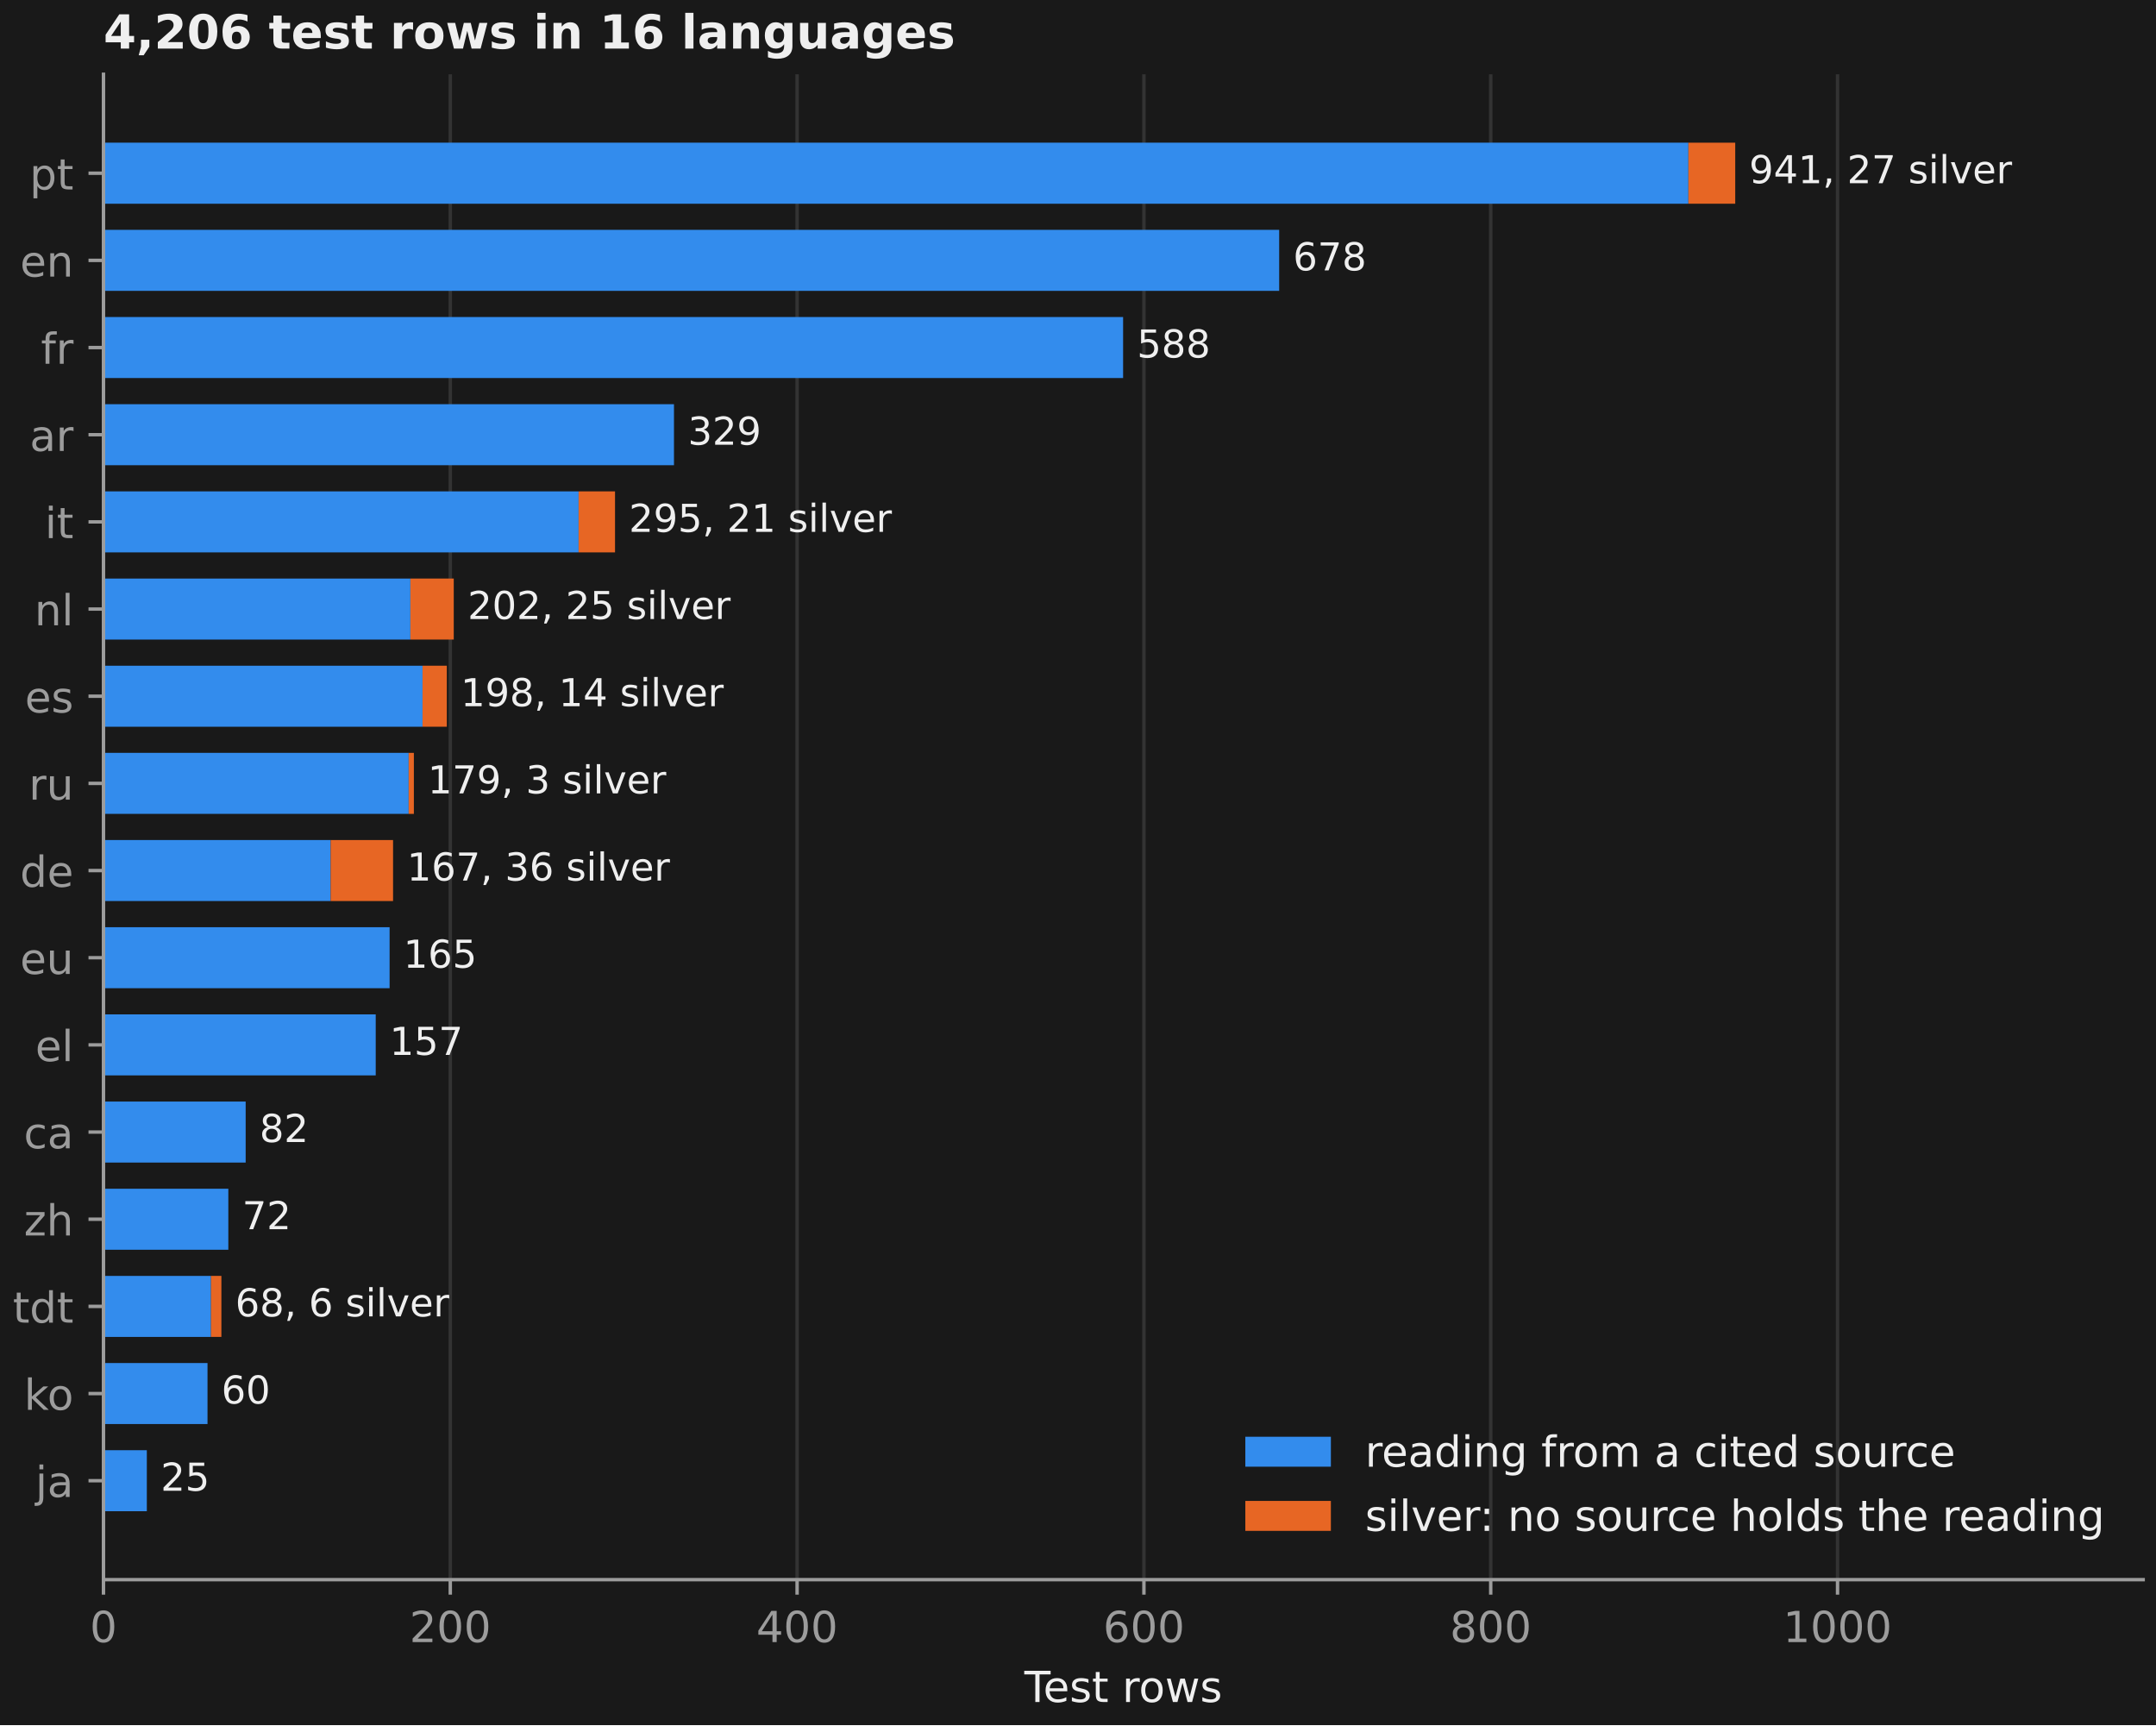
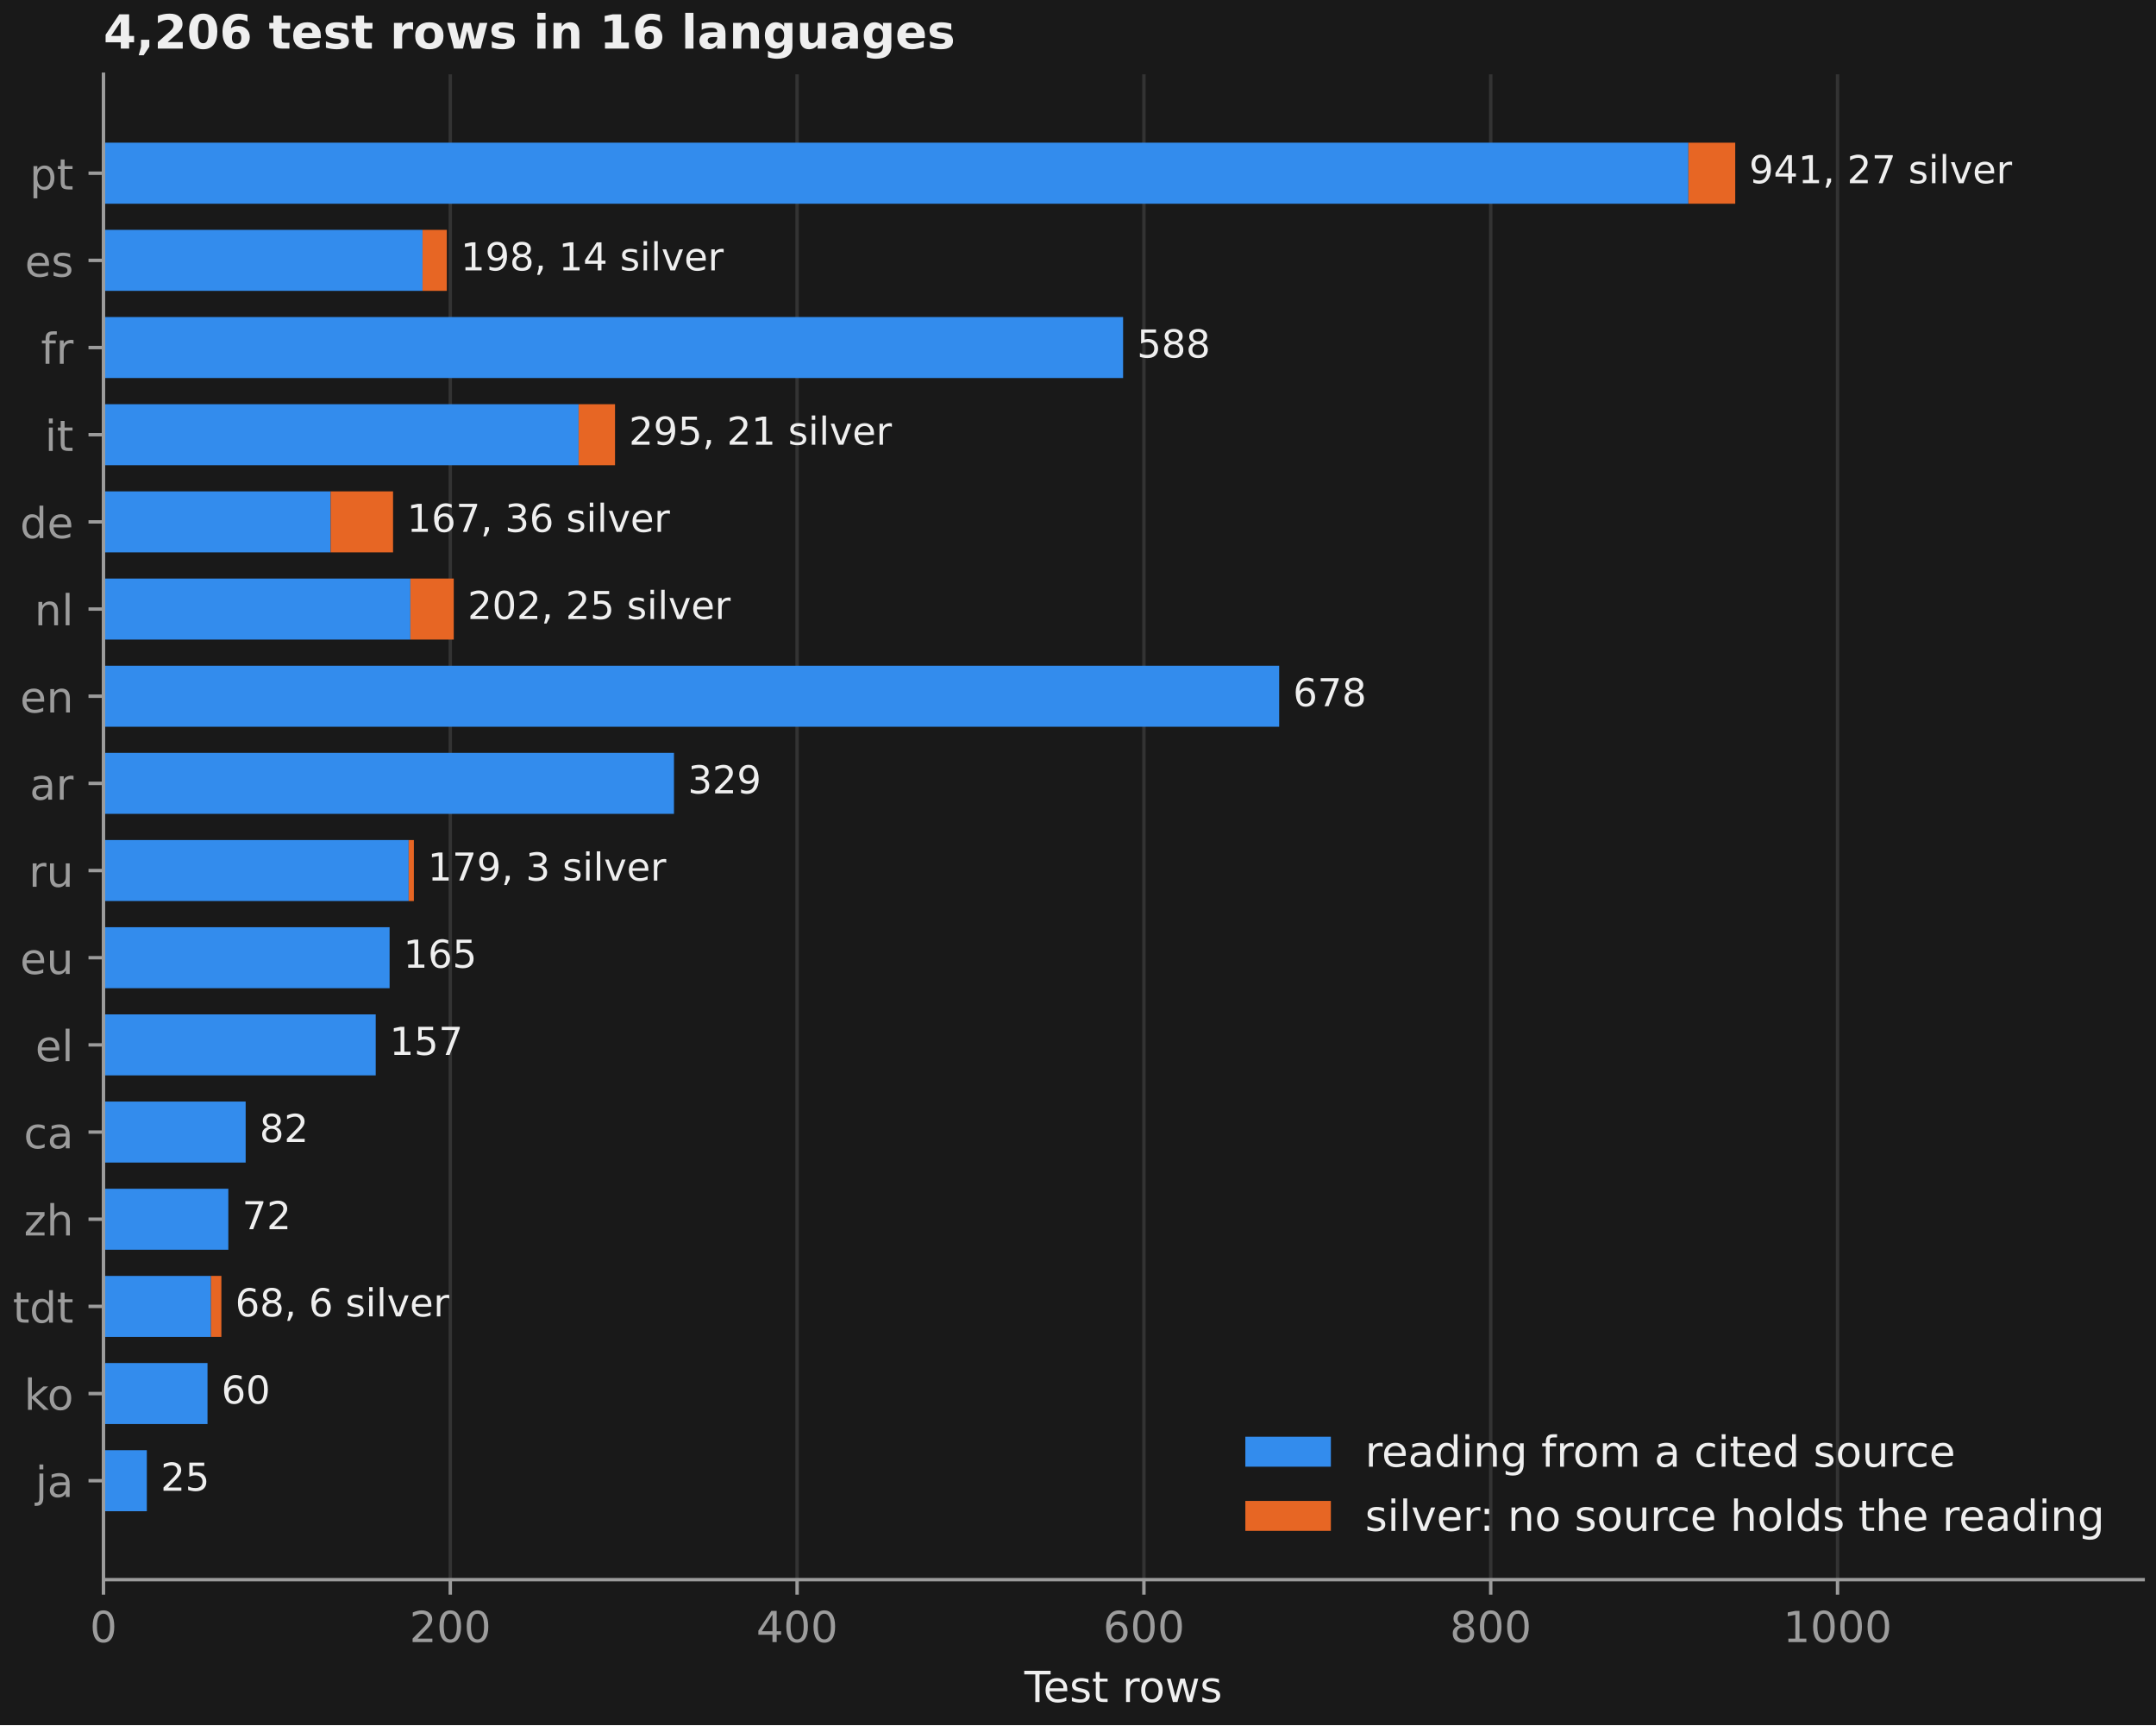
<svg xmlns="http://www.w3.org/2000/svg" xmlns:xlink="http://www.w3.org/1999/xlink" width="504pt" height="403.2pt" viewBox="0 0 504 403.2" version="1.1">
  <defs>
    <style type="text/css">*{stroke-linejoin: round; stroke-linecap: butt}</style>
  </defs>
  <g id="figure_1">
    <g id="patch_1">
      <path d="M 0 403.2  L 504 403.2  L 504 0  L 0 0  z " style="fill: #191919" />
    </g>
    <g id="axes_1">
      <g id="patch_2">
        <path d="M 24.189 369.2  L 501 369.2  L 501 17.359  L 24.189 17.359  z " style="fill: #191919" />
      </g>
      <g id="matplotlib.axis_1">
        <g id="xtick_1">
          <g id="line2d_1">
            <path d="M 24.189 369.2  L 24.189 17.359  " clip-path="url(#paf723ce318)" style="fill: none; stroke: #333333; stroke-width: 0.8; stroke-linecap: square" />
          </g>
          <g id="line2d_2">
            <defs>
              <path id="mc3cc2e16f8" d="M 0 0  L 0 3.5  " style="stroke: #9c9c9c; stroke-width: 0.8" />
            </defs>
            <g>
              <use xlink:href="#mc3cc2e16f8" x="24.189" y="369.2" style="fill: #9c9c9c; stroke: #9c9c9c; stroke-width: 0.8" />
            </g>
          </g>
          <g id="text_1">
            <text style="font-size: 10px; font-family: 'DejaVu Sans', 'Bitstream Vera Sans', 'Computer Modern Sans Serif', 'Lucida Grande', 'Verdana', 'Geneva', 'Lucid', 'Arial', 'Helvetica', 'Avant Garde', sans-serif; text-anchor: middle; fill: #9c9c9c" x="24.189" y="383.797" transform="rotate(-0 24.1893 383.7974)">0</text>
          </g>
        </g>
        <g id="xtick_2">
          <g id="line2d_3">
            <path d="M 105.262 369.2  L 105.262 17.359  " clip-path="url(#paf723ce318)" style="fill: none; stroke: #333333; stroke-width: 0.8; stroke-linecap: square" />
          </g>
          <g id="line2d_4">
            <g>
              <use xlink:href="#mc3cc2e16f8" x="105.262" y="369.2" style="fill: #9c9c9c; stroke: #9c9c9c; stroke-width: 0.8" />
            </g>
          </g>
          <g id="text_2">
            <text style="font-size: 10px; font-family: 'DejaVu Sans', 'Bitstream Vera Sans', 'Computer Modern Sans Serif', 'Lucida Grande', 'Verdana', 'Geneva', 'Lucid', 'Arial', 'Helvetica', 'Avant Garde', sans-serif; text-anchor: middle; fill: #9c9c9c" x="105.262" y="383.797" transform="rotate(-0 105.2623 383.7974)">200</text>
          </g>
        </g>
        <g id="xtick_3">
          <g id="line2d_5">
            <path d="M 186.335 369.2  L 186.335 17.359  " clip-path="url(#paf723ce318)" style="fill: none; stroke: #333333; stroke-width: 0.8; stroke-linecap: square" />
          </g>
          <g id="line2d_6">
            <g>
              <use xlink:href="#mc3cc2e16f8" x="186.335" y="369.2" style="fill: #9c9c9c; stroke: #9c9c9c; stroke-width: 0.8" />
            </g>
          </g>
          <g id="text_3">
            <text style="font-size: 10px; font-family: 'DejaVu Sans', 'Bitstream Vera Sans', 'Computer Modern Sans Serif', 'Lucida Grande', 'Verdana', 'Geneva', 'Lucid', 'Arial', 'Helvetica', 'Avant Garde', sans-serif; text-anchor: middle; fill: #9c9c9c" x="186.335" y="383.797" transform="rotate(-0 186.3353 383.7974)">400</text>
          </g>
        </g>
        <g id="xtick_4">
          <g id="line2d_7">
            <path d="M 267.408 369.2  L 267.408 17.359  " clip-path="url(#paf723ce318)" style="fill: none; stroke: #333333; stroke-width: 0.8; stroke-linecap: square" />
          </g>
          <g id="line2d_8">
            <g>
              <use xlink:href="#mc3cc2e16f8" x="267.408" y="369.2" style="fill: #9c9c9c; stroke: #9c9c9c; stroke-width: 0.8" />
            </g>
          </g>
          <g id="text_4">
            <text style="font-size: 10px; font-family: 'DejaVu Sans', 'Bitstream Vera Sans', 'Computer Modern Sans Serif', 'Lucida Grande', 'Verdana', 'Geneva', 'Lucid', 'Arial', 'Helvetica', 'Avant Garde', sans-serif; text-anchor: middle; fill: #9c9c9c" x="267.408" y="383.797" transform="rotate(-0 267.4082 383.7974)">600</text>
          </g>
        </g>
        <g id="xtick_5">
          <g id="line2d_9">
            <path d="M 348.481 369.2  L 348.481 17.359  " clip-path="url(#paf723ce318)" style="fill: none; stroke: #333333; stroke-width: 0.8; stroke-linecap: square" />
          </g>
          <g id="line2d_10">
            <g>
              <use xlink:href="#mc3cc2e16f8" x="348.481" y="369.2" style="fill: #9c9c9c; stroke: #9c9c9c; stroke-width: 0.8" />
            </g>
          </g>
          <g id="text_5">
            <text style="font-size: 10px; font-family: 'DejaVu Sans', 'Bitstream Vera Sans', 'Computer Modern Sans Serif', 'Lucida Grande', 'Verdana', 'Geneva', 'Lucid', 'Arial', 'Helvetica', 'Avant Garde', sans-serif; text-anchor: middle; fill: #9c9c9c" x="348.481" y="383.797" transform="rotate(-0 348.4812 383.7974)">800</text>
          </g>
        </g>
        <g id="xtick_6">
          <g id="line2d_11">
            <path d="M 429.554 369.2  L 429.554 17.359  " clip-path="url(#paf723ce318)" style="fill: none; stroke: #333333; stroke-width: 0.8; stroke-linecap: square" />
          </g>
          <g id="line2d_12">
            <g>
              <use xlink:href="#mc3cc2e16f8" x="429.554" y="369.2" style="fill: #9c9c9c; stroke: #9c9c9c; stroke-width: 0.8" />
            </g>
          </g>
          <g id="text_6">
            <text style="font-size: 10px; font-family: 'DejaVu Sans', 'Bitstream Vera Sans', 'Computer Modern Sans Serif', 'Lucida Grande', 'Verdana', 'Geneva', 'Lucid', 'Arial', 'Helvetica', 'Avant Garde', sans-serif; text-anchor: middle; fill: #9c9c9c" x="429.554" y="383.797" transform="rotate(-0 429.5542 383.7974)">1000</text>
          </g>
        </g>
        <g id="text_7">
          <text style="font-size: 10px; font-family: 'DejaVu Sans', 'Bitstream Vera Sans', 'Computer Modern Sans Serif', 'Lucida Grande', 'Verdana', 'Geneva', 'Lucid', 'Arial', 'Helvetica', 'Avant Garde', sans-serif; text-anchor: middle; fill: #efefef" x="262.595" y="397.797" transform="rotate(-0 262.5945 397.7974)">Test rows</text>
        </g>
      </g>
      <g id="matplotlib.axis_2">
        <g id="ytick_1">
          <g id="line2d_13">
            <defs>
              <path id="m61c7a5ba7b" d="M 0 0  L -3.5 0  " style="stroke: #9c9c9c; stroke-width: 0.8" />
            </defs>
            <g>
              <use xlink:href="#m61c7a5ba7b" x="24.189" y="346.076" style="fill: #9c9c9c; stroke: #9c9c9c; stroke-width: 0.8" />
            </g>
          </g>
          <g id="text_8">
            <text style="font-size: 10px; font-family: 'DejaVu Sans', 'Bitstream Vera Sans', 'Computer Modern Sans Serif', 'Lucida Grande', 'Verdana', 'Geneva', 'Lucid', 'Arial', 'Helvetica', 'Avant Garde', sans-serif; text-anchor: end; fill: #9c9c9c" x="17.189" y="349.876" transform="rotate(-0 17.1893 349.8757)">ja</text>
          </g>
        </g>
        <g id="ytick_2">
          <g id="line2d_14">
            <g>
              <use xlink:href="#m61c7a5ba7b" x="24.189" y="325.703" style="fill: #9c9c9c; stroke: #9c9c9c; stroke-width: 0.8" />
            </g>
          </g>
          <g id="text_9">
            <text style="font-size: 10px; font-family: 'DejaVu Sans', 'Bitstream Vera Sans', 'Computer Modern Sans Serif', 'Lucida Grande', 'Verdana', 'Geneva', 'Lucid', 'Arial', 'Helvetica', 'Avant Garde', sans-serif; text-anchor: end; fill: #9c9c9c" x="17.189" y="329.503" transform="rotate(-0 17.1893 329.5027)">ko</text>
          </g>
        </g>
        <g id="ytick_3">
          <g id="line2d_15">
            <g>
              <use xlink:href="#m61c7a5ba7b" x="24.189" y="305.33" style="fill: #9c9c9c; stroke: #9c9c9c; stroke-width: 0.8" />
            </g>
          </g>
          <g id="text_10">
            <text style="font-size: 10px; font-family: 'DejaVu Sans', 'Bitstream Vera Sans', 'Computer Modern Sans Serif', 'Lucida Grande', 'Verdana', 'Geneva', 'Lucid', 'Arial', 'Helvetica', 'Avant Garde', sans-serif; text-anchor: end; fill: #9c9c9c" x="17.189" y="309.13" transform="rotate(-0 17.1893 309.1297)">tdt</text>
          </g>
        </g>
        <g id="ytick_4">
          <g id="line2d_16">
            <g>
              <use xlink:href="#m61c7a5ba7b" x="24.189" y="284.958" style="fill: #9c9c9c; stroke: #9c9c9c; stroke-width: 0.8" />
            </g>
          </g>
          <g id="text_11">
            <text style="font-size: 10px; font-family: 'DejaVu Sans', 'Bitstream Vera Sans', 'Computer Modern Sans Serif', 'Lucida Grande', 'Verdana', 'Geneva', 'Lucid', 'Arial', 'Helvetica', 'Avant Garde', sans-serif; text-anchor: end; fill: #9c9c9c" x="17.189" y="288.757" transform="rotate(-0 17.1893 288.7567)">zh</text>
          </g>
        </g>
        <g id="ytick_5">
          <g id="line2d_17">
            <g>
              <use xlink:href="#m61c7a5ba7b" x="24.189" y="264.585" style="fill: #9c9c9c; stroke: #9c9c9c; stroke-width: 0.8" />
            </g>
          </g>
          <g id="text_12">
            <text style="font-size: 10px; font-family: 'DejaVu Sans', 'Bitstream Vera Sans', 'Computer Modern Sans Serif', 'Lucida Grande', 'Verdana', 'Geneva', 'Lucid', 'Arial', 'Helvetica', 'Avant Garde', sans-serif; text-anchor: end; fill: #9c9c9c" x="17.189" y="268.383" transform="rotate(-0 17.1893 268.3834)">ca</text>
          </g>
        </g>
        <g id="ytick_6">
          <g id="line2d_18">
            <g>
              <use xlink:href="#m61c7a5ba7b" x="24.189" y="244.212" style="fill: #9c9c9c; stroke: #9c9c9c; stroke-width: 0.8" />
            </g>
          </g>
          <g id="text_13">
            <text style="font-size: 10px; font-family: 'DejaVu Sans', 'Bitstream Vera Sans', 'Computer Modern Sans Serif', 'Lucida Grande', 'Verdana', 'Geneva', 'Lucid', 'Arial', 'Helvetica', 'Avant Garde', sans-serif; text-anchor: end; fill: #9c9c9c" x="17.189" y="248.011" transform="rotate(-0 17.1893 248.0108)">el</text>
          </g>
        </g>
        <g id="ytick_7">
          <g id="line2d_19">
            <g>
              <use xlink:href="#m61c7a5ba7b" x="24.189" y="223.839" style="fill: #9c9c9c; stroke: #9c9c9c; stroke-width: 0.8" />
            </g>
          </g>
          <g id="text_14">
            <text style="font-size: 10px; font-family: 'DejaVu Sans', 'Bitstream Vera Sans', 'Computer Modern Sans Serif', 'Lucida Grande', 'Verdana', 'Geneva', 'Lucid', 'Arial', 'Helvetica', 'Avant Garde', sans-serif; text-anchor: end; fill: #9c9c9c" x="17.189" y="227.637" transform="rotate(-0 17.1893 227.6374)">eu</text>
          </g>
        </g>
        <g id="ytick_8">
          <g id="line2d_20">
            <g>
              <use xlink:href="#m61c7a5ba7b" x="24.189" y="203.466" style="fill: #9c9c9c; stroke: #9c9c9c; stroke-width: 0.8" />
            </g>
          </g>
          <g id="text_15">
-             <text style="font-size: 10px; font-family: 'DejaVu Sans', 'Bitstream Vera Sans', 'Computer Modern Sans Serif', 'Lucida Grande', 'Verdana', 'Geneva', 'Lucid', 'Arial', 'Helvetica', 'Avant Garde', sans-serif; text-anchor: end; fill: #9c9c9c" x="17.189" y="207.265" transform="rotate(-0 17.1893 207.2648)">de</text>
+             <text style="font-size: 10px; font-family: 'DejaVu Sans', 'Bitstream Vera Sans', 'Computer Modern Sans Serif', 'Lucida Grande', 'Verdana', 'Geneva', 'Lucid', 'Arial', 'Helvetica', 'Avant Garde', sans-serif; text-anchor: end; fill: #9c9c9c" x="17.189" y="207.264" transform="rotate(-0 17.1893 207.2645)">ru</text>
          </g>
        </g>
        <g id="ytick_9">
          <g id="line2d_21">
            <g>
              <use xlink:href="#m61c7a5ba7b" x="24.189" y="183.093" style="fill: #9c9c9c; stroke: #9c9c9c; stroke-width: 0.8" />
            </g>
          </g>
          <g id="text_16">
-             <text style="font-size: 10px; font-family: 'DejaVu Sans', 'Bitstream Vera Sans', 'Computer Modern Sans Serif', 'Lucida Grande', 'Verdana', 'Geneva', 'Lucid', 'Arial', 'Helvetica', 'Avant Garde', sans-serif; text-anchor: end; fill: #9c9c9c" x="17.189" y="186.891" transform="rotate(-0 17.1893 186.8915)">ru</text>
+             <text style="font-size: 10px; font-family: 'DejaVu Sans', 'Bitstream Vera Sans', 'Computer Modern Sans Serif', 'Lucida Grande', 'Verdana', 'Geneva', 'Lucid', 'Arial', 'Helvetica', 'Avant Garde', sans-serif; text-anchor: end; fill: #9c9c9c" x="17.189" y="186.891" transform="rotate(-0 17.1893 186.8915)">ar</text>
          </g>
        </g>
        <g id="ytick_10">
          <g id="line2d_22">
            <g>
              <use xlink:href="#m61c7a5ba7b" x="24.189" y="162.72" style="fill: #9c9c9c; stroke: #9c9c9c; stroke-width: 0.8" />
            </g>
          </g>
          <g id="text_17">
-             <text style="font-size: 10px; font-family: 'DejaVu Sans', 'Bitstream Vera Sans', 'Computer Modern Sans Serif', 'Lucida Grande', 'Verdana', 'Geneva', 'Lucid', 'Arial', 'Helvetica', 'Avant Garde', sans-serif; text-anchor: end; fill: #9c9c9c" x="17.189" y="166.519" transform="rotate(-0 17.1893 166.5185)">es</text>
+             <text style="font-size: 10px; font-family: 'DejaVu Sans', 'Bitstream Vera Sans', 'Computer Modern Sans Serif', 'Lucida Grande', 'Verdana', 'Geneva', 'Lucid', 'Arial', 'Helvetica', 'Avant Garde', sans-serif; text-anchor: end; fill: #9c9c9c" x="17.189" y="166.519" transform="rotate(-0 17.1893 166.5185)">en</text>
          </g>
        </g>
        <g id="ytick_11">
          <g id="line2d_23">
            <g>
              <use xlink:href="#m61c7a5ba7b" x="24.189" y="142.347" style="fill: #9c9c9c; stroke: #9c9c9c; stroke-width: 0.8" />
            </g>
          </g>
          <g id="text_18">
            <text style="font-size: 10px; font-family: 'DejaVu Sans', 'Bitstream Vera Sans', 'Computer Modern Sans Serif', 'Lucida Grande', 'Verdana', 'Geneva', 'Lucid', 'Arial', 'Helvetica', 'Avant Garde', sans-serif; text-anchor: end; fill: #9c9c9c" x="17.189" y="146.146" transform="rotate(-0 17.1893 146.1459)">nl</text>
          </g>
        </g>
        <g id="ytick_12">
          <g id="line2d_24">
            <g>
              <use xlink:href="#m61c7a5ba7b" x="24.189" y="121.974" style="fill: #9c9c9c; stroke: #9c9c9c; stroke-width: 0.8" />
            </g>
          </g>
          <g id="text_19">
-             <text style="font-size: 10px; font-family: 'DejaVu Sans', 'Bitstream Vera Sans', 'Computer Modern Sans Serif', 'Lucida Grande', 'Verdana', 'Geneva', 'Lucid', 'Arial', 'Helvetica', 'Avant Garde', sans-serif; text-anchor: end; fill: #9c9c9c" x="17.189" y="125.773" transform="rotate(-0 17.1893 125.773)">it</text>
+             <text style="font-size: 10px; font-family: 'DejaVu Sans', 'Bitstream Vera Sans', 'Computer Modern Sans Serif', 'Lucida Grande', 'Verdana', 'Geneva', 'Lucid', 'Arial', 'Helvetica', 'Avant Garde', sans-serif; text-anchor: end; fill: #9c9c9c" x="17.189" y="125.773" transform="rotate(-0 17.1893 125.773)">de</text>
          </g>
        </g>
        <g id="ytick_13">
          <g id="line2d_25">
            <g>
              <use xlink:href="#m61c7a5ba7b" x="24.189" y="101.601" style="fill: #9c9c9c; stroke: #9c9c9c; stroke-width: 0.8" />
            </g>
          </g>
          <g id="text_20">
-             <text style="font-size: 10px; font-family: 'DejaVu Sans', 'Bitstream Vera Sans', 'Computer Modern Sans Serif', 'Lucida Grande', 'Verdana', 'Geneva', 'Lucid', 'Arial', 'Helvetica', 'Avant Garde', sans-serif; text-anchor: end; fill: #9c9c9c" x="17.189" y="105.4" transform="rotate(-0 17.1893 105.3996)">ar</text>
+             <text style="font-size: 10px; font-family: 'DejaVu Sans', 'Bitstream Vera Sans', 'Computer Modern Sans Serif', 'Lucida Grande', 'Verdana', 'Geneva', 'Lucid', 'Arial', 'Helvetica', 'Avant Garde', sans-serif; text-anchor: end; fill: #9c9c9c" x="17.189" y="105.4" transform="rotate(-0 17.1893 105.4)">it</text>
          </g>
        </g>
        <g id="ytick_14">
          <g id="line2d_26">
            <g>
              <use xlink:href="#m61c7a5ba7b" x="24.189" y="81.228" style="fill: #9c9c9c; stroke: #9c9c9c; stroke-width: 0.8" />
            </g>
          </g>
          <g id="text_21">
            <text style="font-size: 10px; font-family: 'DejaVu Sans', 'Bitstream Vera Sans', 'Computer Modern Sans Serif', 'Lucida Grande', 'Verdana', 'Geneva', 'Lucid', 'Arial', 'Helvetica', 'Avant Garde', sans-serif; text-anchor: end; fill: #9c9c9c" x="17.189" y="85.027" transform="rotate(-0 17.1893 85.02701)">fr</text>
          </g>
        </g>
        <g id="ytick_15">
          <g id="line2d_27">
            <g>
              <use xlink:href="#m61c7a5ba7b" x="24.189" y="60.855" style="fill: #9c9c9c; stroke: #9c9c9c; stroke-width: 0.8" />
            </g>
          </g>
          <g id="text_22">
-             <text style="font-size: 10px; font-family: 'DejaVu Sans', 'Bitstream Vera Sans', 'Computer Modern Sans Serif', 'Lucida Grande', 'Verdana', 'Geneva', 'Lucid', 'Arial', 'Helvetica', 'Avant Garde', sans-serif; text-anchor: end; fill: #9c9c9c" x="17.189" y="64.654" transform="rotate(-0 17.1893 64.65365)">en</text>
+             <text style="font-size: 10px; font-family: 'DejaVu Sans', 'Bitstream Vera Sans', 'Computer Modern Sans Serif', 'Lucida Grande', 'Verdana', 'Geneva', 'Lucid', 'Arial', 'Helvetica', 'Avant Garde', sans-serif; text-anchor: end; fill: #9c9c9c" x="17.189" y="64.654" transform="rotate(-0 17.1893 64.65365)">es</text>
          </g>
        </g>
        <g id="ytick_16">
          <g id="line2d_28">
            <g>
              <use xlink:href="#m61c7a5ba7b" x="24.189" y="40.482" style="fill: #9c9c9c; stroke: #9c9c9c; stroke-width: 0.8" />
            </g>
          </g>
          <g id="text_23">
            <text style="font-size: 10px; font-family: 'DejaVu Sans', 'Bitstream Vera Sans', 'Computer Modern Sans Serif', 'Lucida Grande', 'Verdana', 'Geneva', 'Lucid', 'Arial', 'Helvetica', 'Avant Garde', sans-serif; text-anchor: end; fill: #9c9c9c" x="17.189" y="44.281" transform="rotate(-0 17.1893 44.28067)">pt</text>
          </g>
        </g>
      </g>
      <g id="patch_3">
        <path d="M 24.189 353.207  L 34.323 353.207  L 34.323 338.946  L 24.189 338.946  z " clip-path="url(#paf723ce318)" style="fill: #338ced" />
      </g>
      <g id="patch_4">
        <path d="M 24.189 332.834  L 48.511 332.834  L 48.511 318.573  L 24.189 318.573  z " clip-path="url(#paf723ce318)" style="fill: #338ced" />
      </g>
      <g id="patch_5">
        <path d="M 24.189 312.461  L 49.322 312.461  L 49.322 298.2  L 24.189 298.2  z " clip-path="url(#paf723ce318)" style="fill: #338ced" />
      </g>
      <g id="patch_6">
        <path d="M 24.189 292.088  L 53.376 292.088  L 53.376 277.827  L 24.189 277.827  z " clip-path="url(#paf723ce318)" style="fill: #338ced" />
      </g>
      <g id="patch_7">
        <path d="M 24.189 271.715  L 57.429 271.715  L 57.429 257.454  L 24.189 257.454  z " clip-path="url(#paf723ce318)" style="fill: #338ced" />
      </g>
      <g id="patch_8">
        <path d="M 24.189 251.342  L 87.832 251.342  L 87.832 237.081  L 24.189 237.081  z " clip-path="url(#paf723ce318)" style="fill: #338ced" />
      </g>
      <g id="patch_9">
        <path d="M 24.189 230.969  L 91.075 230.969  L 91.075 216.708  L 24.189 216.708  z " clip-path="url(#paf723ce318)" style="fill: #338ced" />
      </g>
      <g id="patch_10">
-         <path d="M 24.189 210.596  L 77.292 210.596  L 77.292 196.335  L 24.189 196.335  z " clip-path="url(#paf723ce318)" style="fill: #338ced" />
+         <path d="M 24.189 210.596  L 95.534 210.596  L 95.534 196.335  L 24.189 196.335  z " clip-path="url(#paf723ce318)" style="fill: #338ced" />
      </g>
      <g id="patch_11">
-         <path d="M 24.189 190.223  L 95.534 190.223  L 95.534 175.962  L 24.189 175.962  z " clip-path="url(#paf723ce318)" style="fill: #338ced" />
+         <path d="M 24.189 190.223  L 157.554 190.223  L 157.554 175.962  L 24.189 175.962  z " clip-path="url(#paf723ce318)" style="fill: #338ced" />
      </g>
      <g id="patch_12">
-         <path d="M 24.189 169.85  L 98.776 169.85  L 98.776 155.589  L 24.189 155.589  z " clip-path="url(#paf723ce318)" style="fill: #338ced" />
+         <path d="M 24.189 169.85  L 299.027 169.85  L 299.027 155.589  L 24.189 155.589  z " clip-path="url(#paf723ce318)" style="fill: #338ced" />
      </g>
      <g id="patch_13">
        <path d="M 24.189 149.477  L 95.939 149.477  L 95.939 135.216  L 24.189 135.216  z " clip-path="url(#paf723ce318)" style="fill: #338ced" />
      </g>
      <g id="patch_14">
-         <path d="M 24.189 129.104  L 135.259 129.104  L 135.259 114.843  L 24.189 114.843  z " clip-path="url(#paf723ce318)" style="fill: #338ced" />
+         <path d="M 24.189 129.104  L 77.292 129.104  L 77.292 114.843  L 24.189 114.843  z " clip-path="url(#paf723ce318)" style="fill: #338ced" />
      </g>
      <g id="patch_15">
-         <path d="M 24.189 108.731  L 157.554 108.731  L 157.554 94.47  L 24.189 94.47  z " clip-path="url(#paf723ce318)" style="fill: #338ced" />
+         <path d="M 24.189 108.731  L 135.259 108.731  L 135.259 94.47  L 24.189 94.47  z " clip-path="url(#paf723ce318)" style="fill: #338ced" />
      </g>
      <g id="patch_16">
        <path d="M 24.189 88.358  L 262.544 88.358  L 262.544 74.097  L 24.189 74.097  z " clip-path="url(#paf723ce318)" style="fill: #338ced" />
      </g>
      <g id="patch_17">
-         <path d="M 24.189 67.985  L 299.027 67.985  L 299.027 53.724  L 24.189 53.724  z " clip-path="url(#paf723ce318)" style="fill: #338ced" />
+         <path d="M 24.189 67.985  L 98.776 67.985  L 98.776 53.724  L 24.189 53.724  z " clip-path="url(#paf723ce318)" style="fill: #338ced" />
      </g>
      <g id="patch_18">
        <path d="M 24.189 47.612  L 394.693 47.612  L 394.693 33.351  L 24.189 33.351  z " clip-path="url(#paf723ce318)" style="fill: #338ced" />
      </g>
      <g id="patch_19">
        <path d="M 34.323 353.207  L 34.323 353.207  L 34.323 338.946  L 34.323 338.946  z " clip-path="url(#paf723ce318)" style="fill: #e76624" />
      </g>
      <g id="patch_20">
        <path d="M 48.511 332.834  L 48.511 332.834  L 48.511 318.573  L 48.511 318.573  z " clip-path="url(#paf723ce318)" style="fill: #e76624" />
      </g>
      <g id="patch_21">
        <path d="M 49.322 312.461  L 51.754 312.461  L 51.754 298.2  L 49.322 298.2  z " clip-path="url(#paf723ce318)" style="fill: #e76624" />
      </g>
      <g id="patch_22">
        <path d="M 53.376 292.088  L 53.376 292.088  L 53.376 277.827  L 53.376 277.827  z " clip-path="url(#paf723ce318)" style="fill: #e76624" />
      </g>
      <g id="patch_23">
        <path d="M 57.429 271.715  L 57.429 271.715  L 57.429 257.454  L 57.429 257.454  z " clip-path="url(#paf723ce318)" style="fill: #e76624" />
      </g>
      <g id="patch_24">
        <path d="M 87.832 251.342  L 87.832 251.342  L 87.832 237.081  L 87.832 237.081  z " clip-path="url(#paf723ce318)" style="fill: #e76624" />
      </g>
      <g id="patch_25">
        <path d="M 91.075 230.969  L 91.075 230.969  L 91.075 216.708  L 91.075 216.708  z " clip-path="url(#paf723ce318)" style="fill: #e76624" />
      </g>
      <g id="patch_26">
-         <path d="M 77.292 210.596  L 91.885 210.596  L 91.885 196.335  L 77.292 196.335  z " clip-path="url(#paf723ce318)" style="fill: #e76624" />
+         <path d="M 95.534 210.596  L 96.75 210.596  L 96.75 196.335  L 95.534 196.335  z " clip-path="url(#paf723ce318)" style="fill: #e76624" />
      </g>
      <g id="patch_27">
-         <path d="M 95.534 190.223  L 96.75 190.223  L 96.75 175.962  L 95.534 175.962  z " clip-path="url(#paf723ce318)" style="fill: #e76624" />
+         <path d="M 157.554 190.223  L 157.554 190.223  L 157.554 175.962  L 157.554 175.962  z " clip-path="url(#paf723ce318)" style="fill: #e76624" />
      </g>
      <g id="patch_28">
-         <path d="M 98.776 169.85  L 104.452 169.85  L 104.452 155.589  L 98.776 155.589  z " clip-path="url(#paf723ce318)" style="fill: #e76624" />
+         <path d="M 299.027 169.85  L 299.027 169.85  L 299.027 155.589  L 299.027 155.589  z " clip-path="url(#paf723ce318)" style="fill: #e76624" />
      </g>
      <g id="patch_29">
        <path d="M 95.939 149.477  L 106.073 149.477  L 106.073 135.216  L 95.939 135.216  z " clip-path="url(#paf723ce318)" style="fill: #e76624" />
      </g>
      <g id="patch_30">
-         <path d="M 135.259 129.104  L 143.772 129.104  L 143.772 114.843  L 135.259 114.843  z " clip-path="url(#paf723ce318)" style="fill: #e76624" />
+         <path d="M 77.292 129.104  L 91.885 129.104  L 91.885 114.843  L 77.292 114.843  z " clip-path="url(#paf723ce318)" style="fill: #e76624" />
      </g>
      <g id="patch_31">
-         <path d="M 157.554 108.731  L 157.554 108.731  L 157.554 94.47  L 157.554 94.47  z " clip-path="url(#paf723ce318)" style="fill: #e76624" />
+         <path d="M 135.259 108.731  L 143.772 108.731  L 143.772 94.47  L 135.259 94.47  z " clip-path="url(#paf723ce318)" style="fill: #e76624" />
      </g>
      <g id="patch_32">
        <path d="M 262.544 88.358  L 262.544 88.358  L 262.544 74.097  L 262.544 74.097  z " clip-path="url(#paf723ce318)" style="fill: #e76624" />
      </g>
      <g id="patch_33">
-         <path d="M 299.027 67.985  L 299.027 67.985  L 299.027 53.724  L 299.027 53.724  z " clip-path="url(#paf723ce318)" style="fill: #e76624" />
+         <path d="M 98.776 67.985  L 104.452 67.985  L 104.452 53.724  L 98.776 53.724  z " clip-path="url(#paf723ce318)" style="fill: #e76624" />
      </g>
      <g id="patch_34">
        <path d="M 394.693 47.612  L 405.638 47.612  L 405.638 33.351  L 394.693 33.351  z " clip-path="url(#paf723ce318)" style="fill: #e76624" />
      </g>
      <g id="patch_35">
        <path d="M 24.189 369.2  L 24.189 17.359  " style="fill: none; stroke: #9c9c9c; stroke-width: 0.8; stroke-linejoin: miter; stroke-linecap: square" />
      </g>
      <g id="patch_36">
        <path d="M 24.189 369.2  L 501 369.2  " style="fill: none; stroke: #9c9c9c; stroke-width: 0.8; stroke-linejoin: miter; stroke-linecap: square" />
      </g>
      <g id="text_24">
        <text style="font-size: 9px; font-family: 'DejaVu Sans', 'Bitstream Vera Sans', 'Computer Modern Sans Serif', 'Lucida Grande', 'Verdana', 'Geneva', 'Lucid', 'Arial', 'Helvetica', 'Avant Garde', sans-serif; text-anchor: start; fill: #efefef" x="37.566" y="348.414" transform="rotate(-0 37.56634 348.4143)">25</text>
      </g>
      <g id="text_25">
        <text style="font-size: 9px; font-family: 'DejaVu Sans', 'Bitstream Vera Sans', 'Computer Modern Sans Serif', 'Lucida Grande', 'Verdana', 'Geneva', 'Lucid', 'Arial', 'Helvetica', 'Avant Garde', sans-serif; text-anchor: start; fill: #efefef" x="51.754" y="328.041" transform="rotate(-0 51.75411 328.0414)">60</text>
      </g>
      <g id="text_26">
        <text style="font-size: 9px; font-family: 'DejaVu Sans', 'Bitstream Vera Sans', 'Computer Modern Sans Serif', 'Lucida Grande', 'Verdana', 'Geneva', 'Lucid', 'Arial', 'Helvetica', 'Avant Garde', sans-serif; text-anchor: start; fill: #efefef" x="54.997" y="307.669" transform="rotate(-0 54.99703 307.6687)">68, 6 silver</text>
      </g>
      <g id="text_27">
        <text style="font-size: 9px; font-family: 'DejaVu Sans', 'Bitstream Vera Sans', 'Computer Modern Sans Serif', 'Lucida Grande', 'Verdana', 'Geneva', 'Lucid', 'Arial', 'Helvetica', 'Avant Garde', sans-serif; text-anchor: start; fill: #efefef" x="56.618" y="287.295" transform="rotate(-0 56.61849 287.2954)">72</text>
      </g>
      <g id="text_28">
        <text style="font-size: 9px; font-family: 'DejaVu Sans', 'Bitstream Vera Sans', 'Computer Modern Sans Serif', 'Lucida Grande', 'Verdana', 'Geneva', 'Lucid', 'Arial', 'Helvetica', 'Avant Garde', sans-serif; text-anchor: start; fill: #efefef" x="60.672" y="266.922" transform="rotate(-0 60.67214 266.9224)">82</text>
      </g>
      <g id="text_29">
        <text style="font-size: 9px; font-family: 'DejaVu Sans', 'Bitstream Vera Sans', 'Computer Modern Sans Serif', 'Lucida Grande', 'Verdana', 'Geneva', 'Lucid', 'Arial', 'Helvetica', 'Avant Garde', sans-serif; text-anchor: start; fill: #efefef" x="91.075" y="246.549" transform="rotate(-0 91.07451 246.5495)">157</text>
      </g>
      <g id="text_30">
        <text style="font-size: 9px; font-family: 'DejaVu Sans', 'Bitstream Vera Sans', 'Computer Modern Sans Serif', 'Lucida Grande', 'Verdana', 'Geneva', 'Lucid', 'Arial', 'Helvetica', 'Avant Garde', sans-serif; text-anchor: start; fill: #efefef" x="94.317" y="226.176" transform="rotate(-0 94.31743 226.1765)">165</text>
      </g>
      <g id="text_31">
-         <text style="font-size: 9px; font-family: 'DejaVu Sans', 'Bitstream Vera Sans', 'Computer Modern Sans Serif', 'Lucida Grande', 'Verdana', 'Geneva', 'Lucid', 'Arial', 'Helvetica', 'Avant Garde', sans-serif; text-anchor: start; fill: #efefef" x="95.128" y="205.804" transform="rotate(-0 95.12816 205.8039)">167, 36 silver</text>
+         <text style="font-size: 9px; font-family: 'DejaVu Sans', 'Bitstream Vera Sans', 'Computer Modern Sans Serif', 'Lucida Grande', 'Verdana', 'Geneva', 'Lucid', 'Arial', 'Helvetica', 'Avant Garde', sans-serif; text-anchor: start; fill: #efefef" x="99.993" y="205.804" transform="rotate(-0 99.99254 205.8039)">179, 3 silver</text>
      </g>
      <g id="text_32">
-         <text style="font-size: 9px; font-family: 'DejaVu Sans', 'Bitstream Vera Sans', 'Computer Modern Sans Serif', 'Lucida Grande', 'Verdana', 'Geneva', 'Lucid', 'Arial', 'Helvetica', 'Avant Garde', sans-serif; text-anchor: start; fill: #efefef" x="99.993" y="185.431" transform="rotate(-0 99.99254 185.4309)">179, 3 silver</text>
+         <text style="font-size: 9px; font-family: 'DejaVu Sans', 'Bitstream Vera Sans', 'Computer Modern Sans Serif', 'Lucida Grande', 'Verdana', 'Geneva', 'Lucid', 'Arial', 'Helvetica', 'Avant Garde', sans-serif; text-anchor: start; fill: #efefef" x="160.797" y="185.431" transform="rotate(-0 160.7973 185.4305)">329</text>
      </g>
      <g id="text_33">
-         <text style="font-size: 9px; font-family: 'DejaVu Sans', 'Bitstream Vera Sans', 'Computer Modern Sans Serif', 'Lucida Grande', 'Verdana', 'Geneva', 'Lucid', 'Arial', 'Helvetica', 'Avant Garde', sans-serif; text-anchor: start; fill: #efefef" x="107.694" y="165.058" transform="rotate(-0 107.6945 165.0579)">198, 14 silver</text>
+         <text style="font-size: 9px; font-family: 'DejaVu Sans', 'Bitstream Vera Sans', 'Computer Modern Sans Serif', 'Lucida Grande', 'Verdana', 'Geneva', 'Lucid', 'Arial', 'Helvetica', 'Avant Garde', sans-serif; text-anchor: start; fill: #efefef" x="302.27" y="165.058" transform="rotate(-0 302.2696 165.0576)">678</text>
      </g>
      <g id="text_34">
        <text style="font-size: 9px; font-family: 'DejaVu Sans', 'Bitstream Vera Sans', 'Computer Modern Sans Serif', 'Lucida Grande', 'Verdana', 'Geneva', 'Lucid', 'Arial', 'Helvetica', 'Avant Garde', sans-serif; text-anchor: start; fill: #efefef" x="109.316" y="144.685" transform="rotate(-0 109.3159 144.685)">202, 25 silver</text>
      </g>
      <g id="text_35">
-         <text style="font-size: 9px; font-family: 'DejaVu Sans', 'Bitstream Vera Sans', 'Computer Modern Sans Serif', 'Lucida Grande', 'Verdana', 'Geneva', 'Lucid', 'Arial', 'Helvetica', 'Avant Garde', sans-serif; text-anchor: start; fill: #efefef" x="147.015" y="124.312" transform="rotate(-0 147.0149 124.312)">295, 21 silver</text>
+         <text style="font-size: 9px; font-family: 'DejaVu Sans', 'Bitstream Vera Sans', 'Computer Modern Sans Serif', 'Lucida Grande', 'Verdana', 'Geneva', 'Lucid', 'Arial', 'Helvetica', 'Avant Garde', sans-serif; text-anchor: start; fill: #efefef" x="95.128" y="124.312" transform="rotate(-0 95.12816 124.312)">167, 36 silver</text>
      </g>
      <g id="text_36">
-         <text style="font-size: 9px; font-family: 'DejaVu Sans', 'Bitstream Vera Sans', 'Computer Modern Sans Serif', 'Lucida Grande', 'Verdana', 'Geneva', 'Lucid', 'Arial', 'Helvetica', 'Avant Garde', sans-serif; text-anchor: start; fill: #efefef" x="160.797" y="103.939" transform="rotate(-0 160.7973 103.9387)">329</text>
+         <text style="font-size: 9px; font-family: 'DejaVu Sans', 'Bitstream Vera Sans', 'Computer Modern Sans Serif', 'Lucida Grande', 'Verdana', 'Geneva', 'Lucid', 'Arial', 'Helvetica', 'Avant Garde', sans-serif; text-anchor: start; fill: #efefef" x="147.015" y="103.939" transform="rotate(-0 147.0149 103.939)">295, 21 silver</text>
      </g>
      <g id="text_37">
        <text style="font-size: 9px; font-family: 'DejaVu Sans', 'Bitstream Vera Sans', 'Computer Modern Sans Serif', 'Lucida Grande', 'Verdana', 'Geneva', 'Lucid', 'Arial', 'Helvetica', 'Avant Garde', sans-serif; text-anchor: start; fill: #efefef" x="265.787" y="83.566" transform="rotate(-0 265.7868 83.56568)">588</text>
      </g>
      <g id="text_38">
-         <text style="font-size: 9px; font-family: 'DejaVu Sans', 'Bitstream Vera Sans', 'Computer Modern Sans Serif', 'Lucida Grande', 'Verdana', 'Geneva', 'Lucid', 'Arial', 'Helvetica', 'Avant Garde', sans-serif; text-anchor: start; fill: #efefef" x="302.27" y="63.193" transform="rotate(-0 302.2696 63.19271)">678</text>
+         <text style="font-size: 9px; font-family: 'DejaVu Sans', 'Bitstream Vera Sans', 'Computer Modern Sans Serif', 'Lucida Grande', 'Verdana', 'Geneva', 'Lucid', 'Arial', 'Helvetica', 'Avant Garde', sans-serif; text-anchor: start; fill: #efefef" x="107.694" y="63.193" transform="rotate(-0 107.6945 63.19306)">198, 14 silver</text>
      </g>
      <g id="text_39">
        <text style="font-size: 9px; font-family: 'DejaVu Sans', 'Bitstream Vera Sans', 'Computer Modern Sans Serif', 'Lucida Grande', 'Verdana', 'Geneva', 'Lucid', 'Arial', 'Helvetica', 'Avant Garde', sans-serif; text-anchor: start; fill: #efefef" x="408.881" y="42.82" transform="rotate(-0 408.8806 42.82009)">941, 27 silver</text>
      </g>
      <g id="text_40">
        <text style="font-weight: 700; font-size: 11px; font-family: 'DejaVu Sans', 'Bitstream Vera Sans', 'Computer Modern Sans Serif', 'Lucida Grande', 'Verdana', 'Geneva', 'Lucid', 'Arial', 'Helvetica', 'Avant Garde', sans-serif; text-anchor: start; fill: #efefef" x="24.189" y="11.359" transform="rotate(-0 24.1893 11.35852)">4,206 test rows in 16 languages</text>
      </g>
      <g id="legend_1">
        <g id="patch_37">
          <path d="M 291.115 342.797  L 311.115 342.797  L 311.115 335.797  L 291.115 335.797  z " style="fill: #338ced" />
        </g>
        <g id="text_41">
          <text style="font-size: 10px; font-family: 'DejaVu Sans', 'Bitstream Vera Sans', 'Computer Modern Sans Serif', 'Lucida Grande', 'Verdana', 'Geneva', 'Lucid', 'Arial', 'Helvetica', 'Avant Garde', sans-serif; text-anchor: start; fill: #efefef" x="319.115" y="342.797" transform="rotate(-0 319.1154 342.7966)">reading from a cited source</text>
        </g>
        <g id="patch_38">
          <path d="M 291.115 357.797  L 311.115 357.797  L 311.115 350.797  L 291.115 350.797  z " style="fill: #e76624" />
        </g>
        <g id="text_42">
          <text style="font-size: 10px; font-family: 'DejaVu Sans', 'Bitstream Vera Sans', 'Computer Modern Sans Serif', 'Lucida Grande', 'Verdana', 'Geneva', 'Lucid', 'Arial', 'Helvetica', 'Avant Garde', sans-serif; text-anchor: start; fill: #efefef" x="319.115" y="357.797" transform="rotate(-0 319.1154 357.7974)">silver: no source holds the reading</text>
        </g>
      </g>
    </g>
  </g>
  <defs>
    <clipPath id="paf723ce318">
      <rect x="24.189" y="17.359" width="476.81" height="351.841" />
    </clipPath>
  </defs>
</svg>
